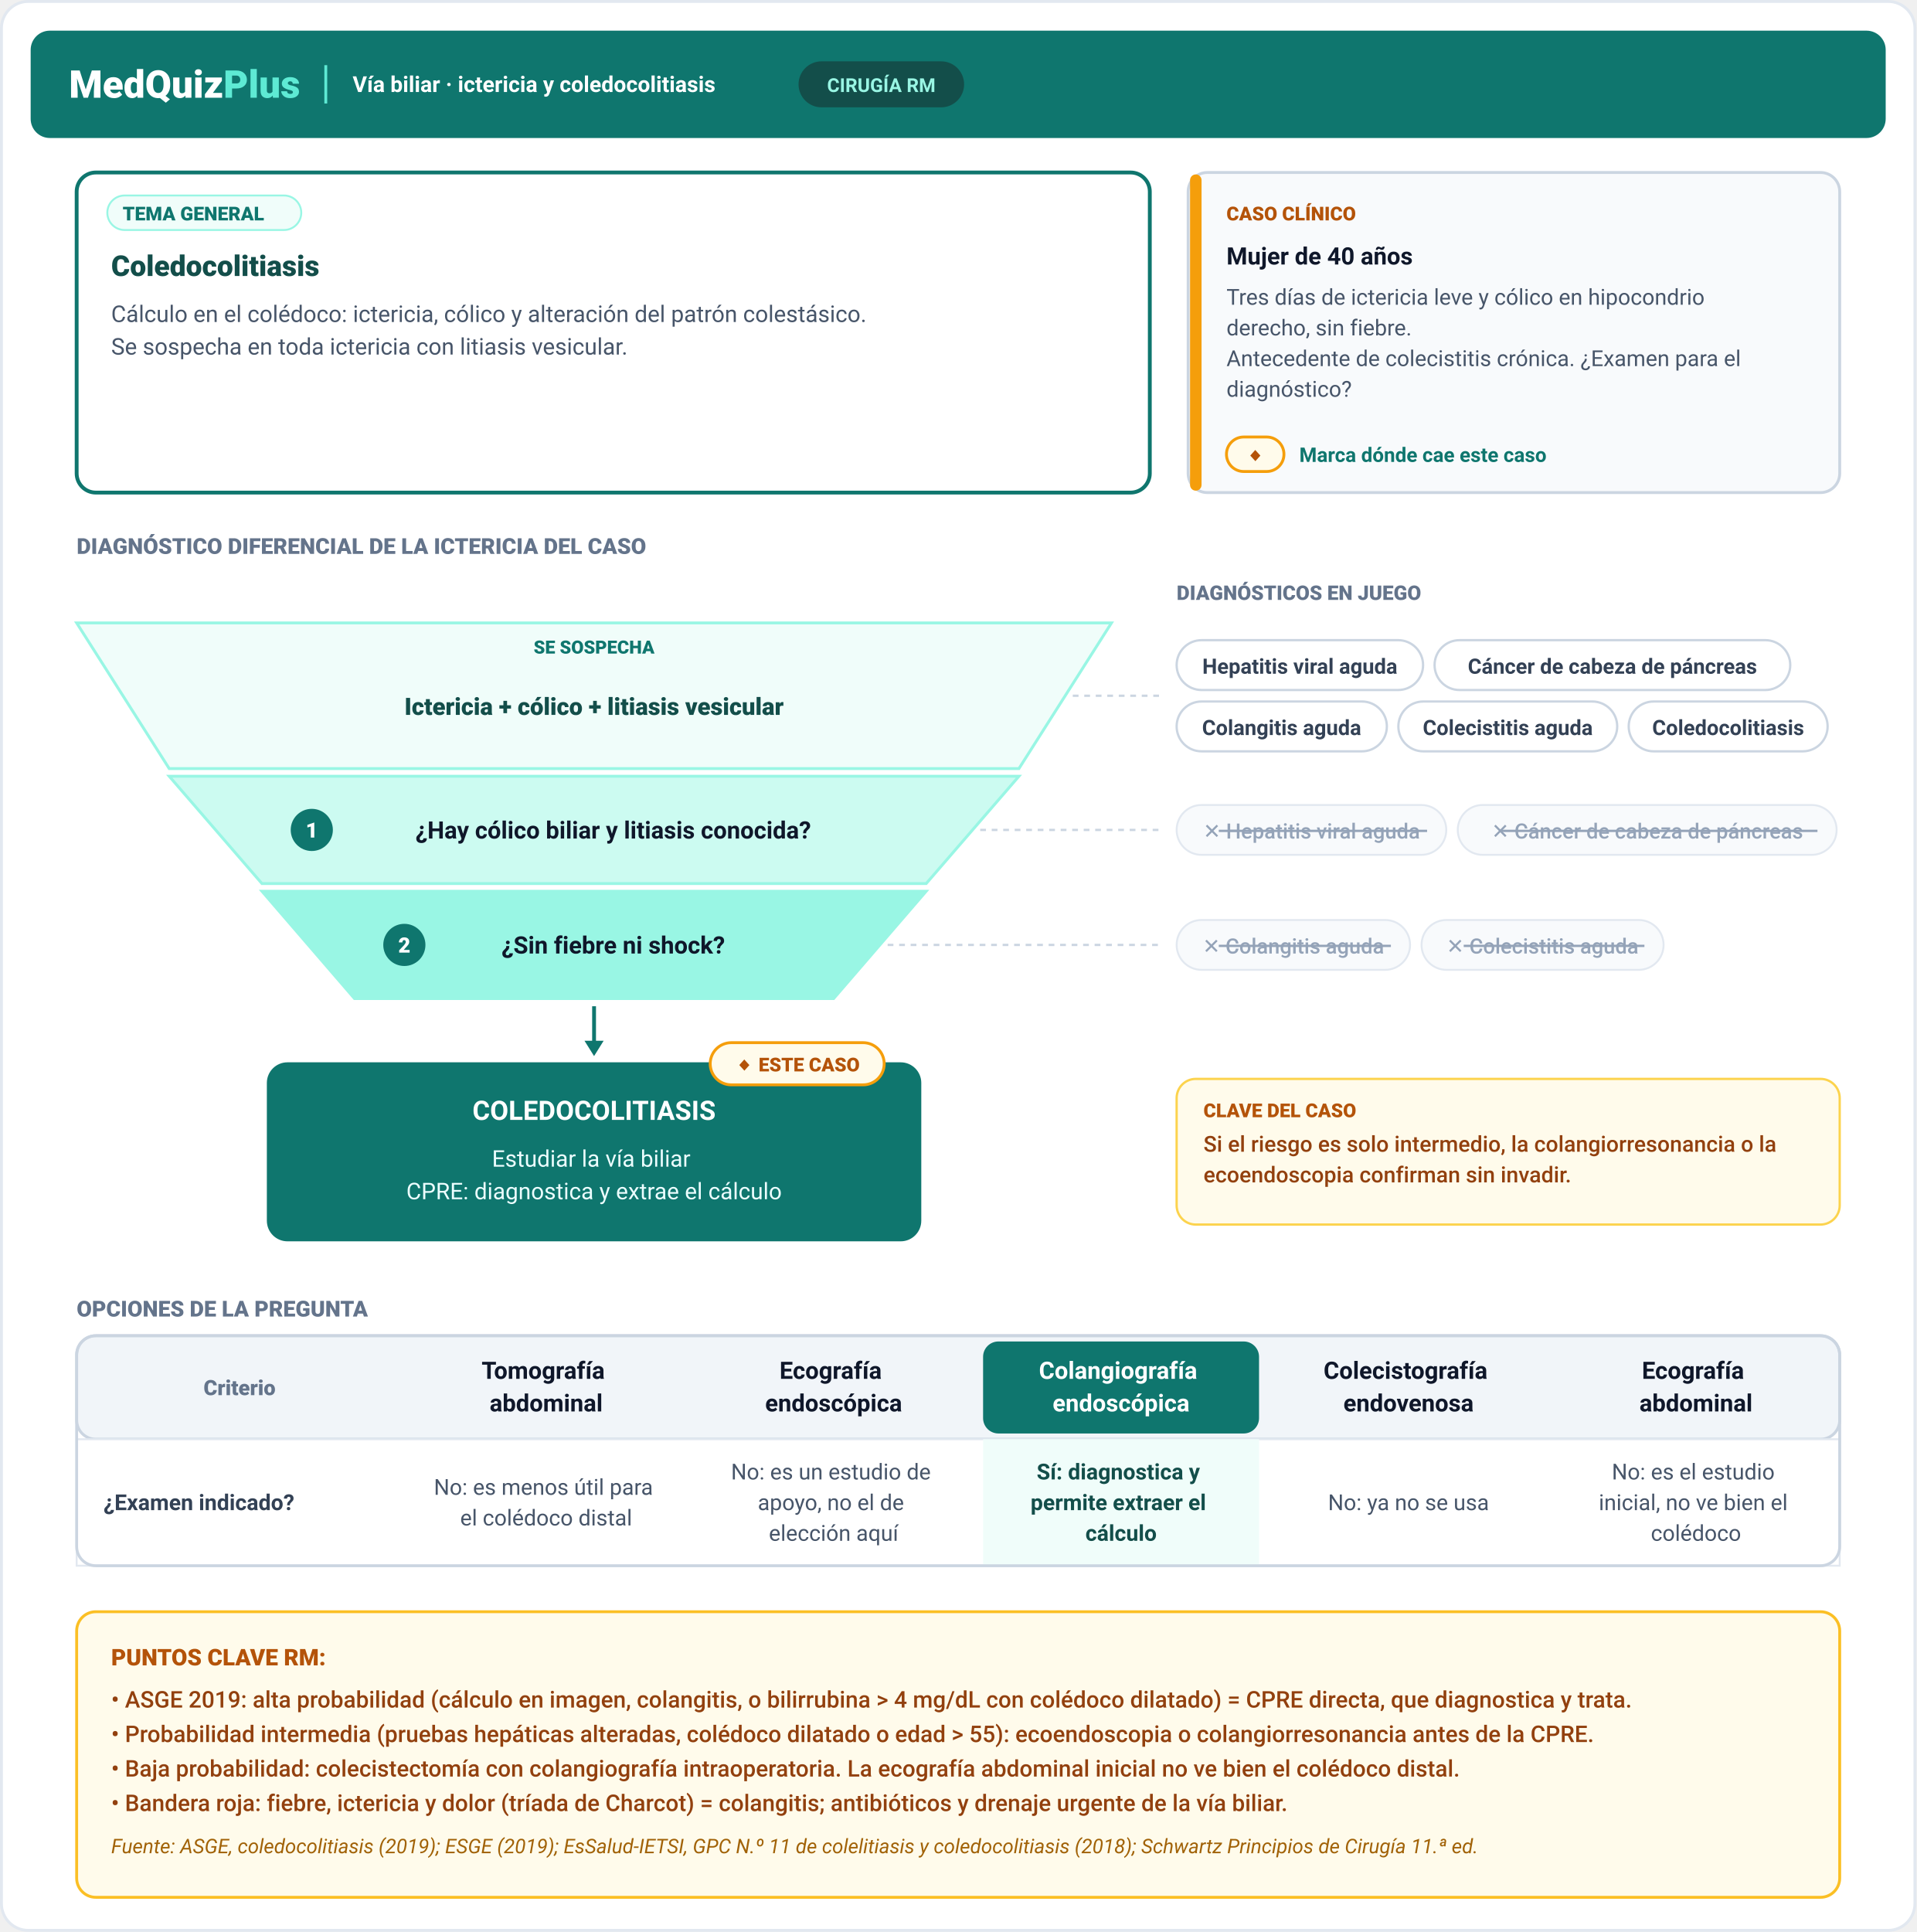
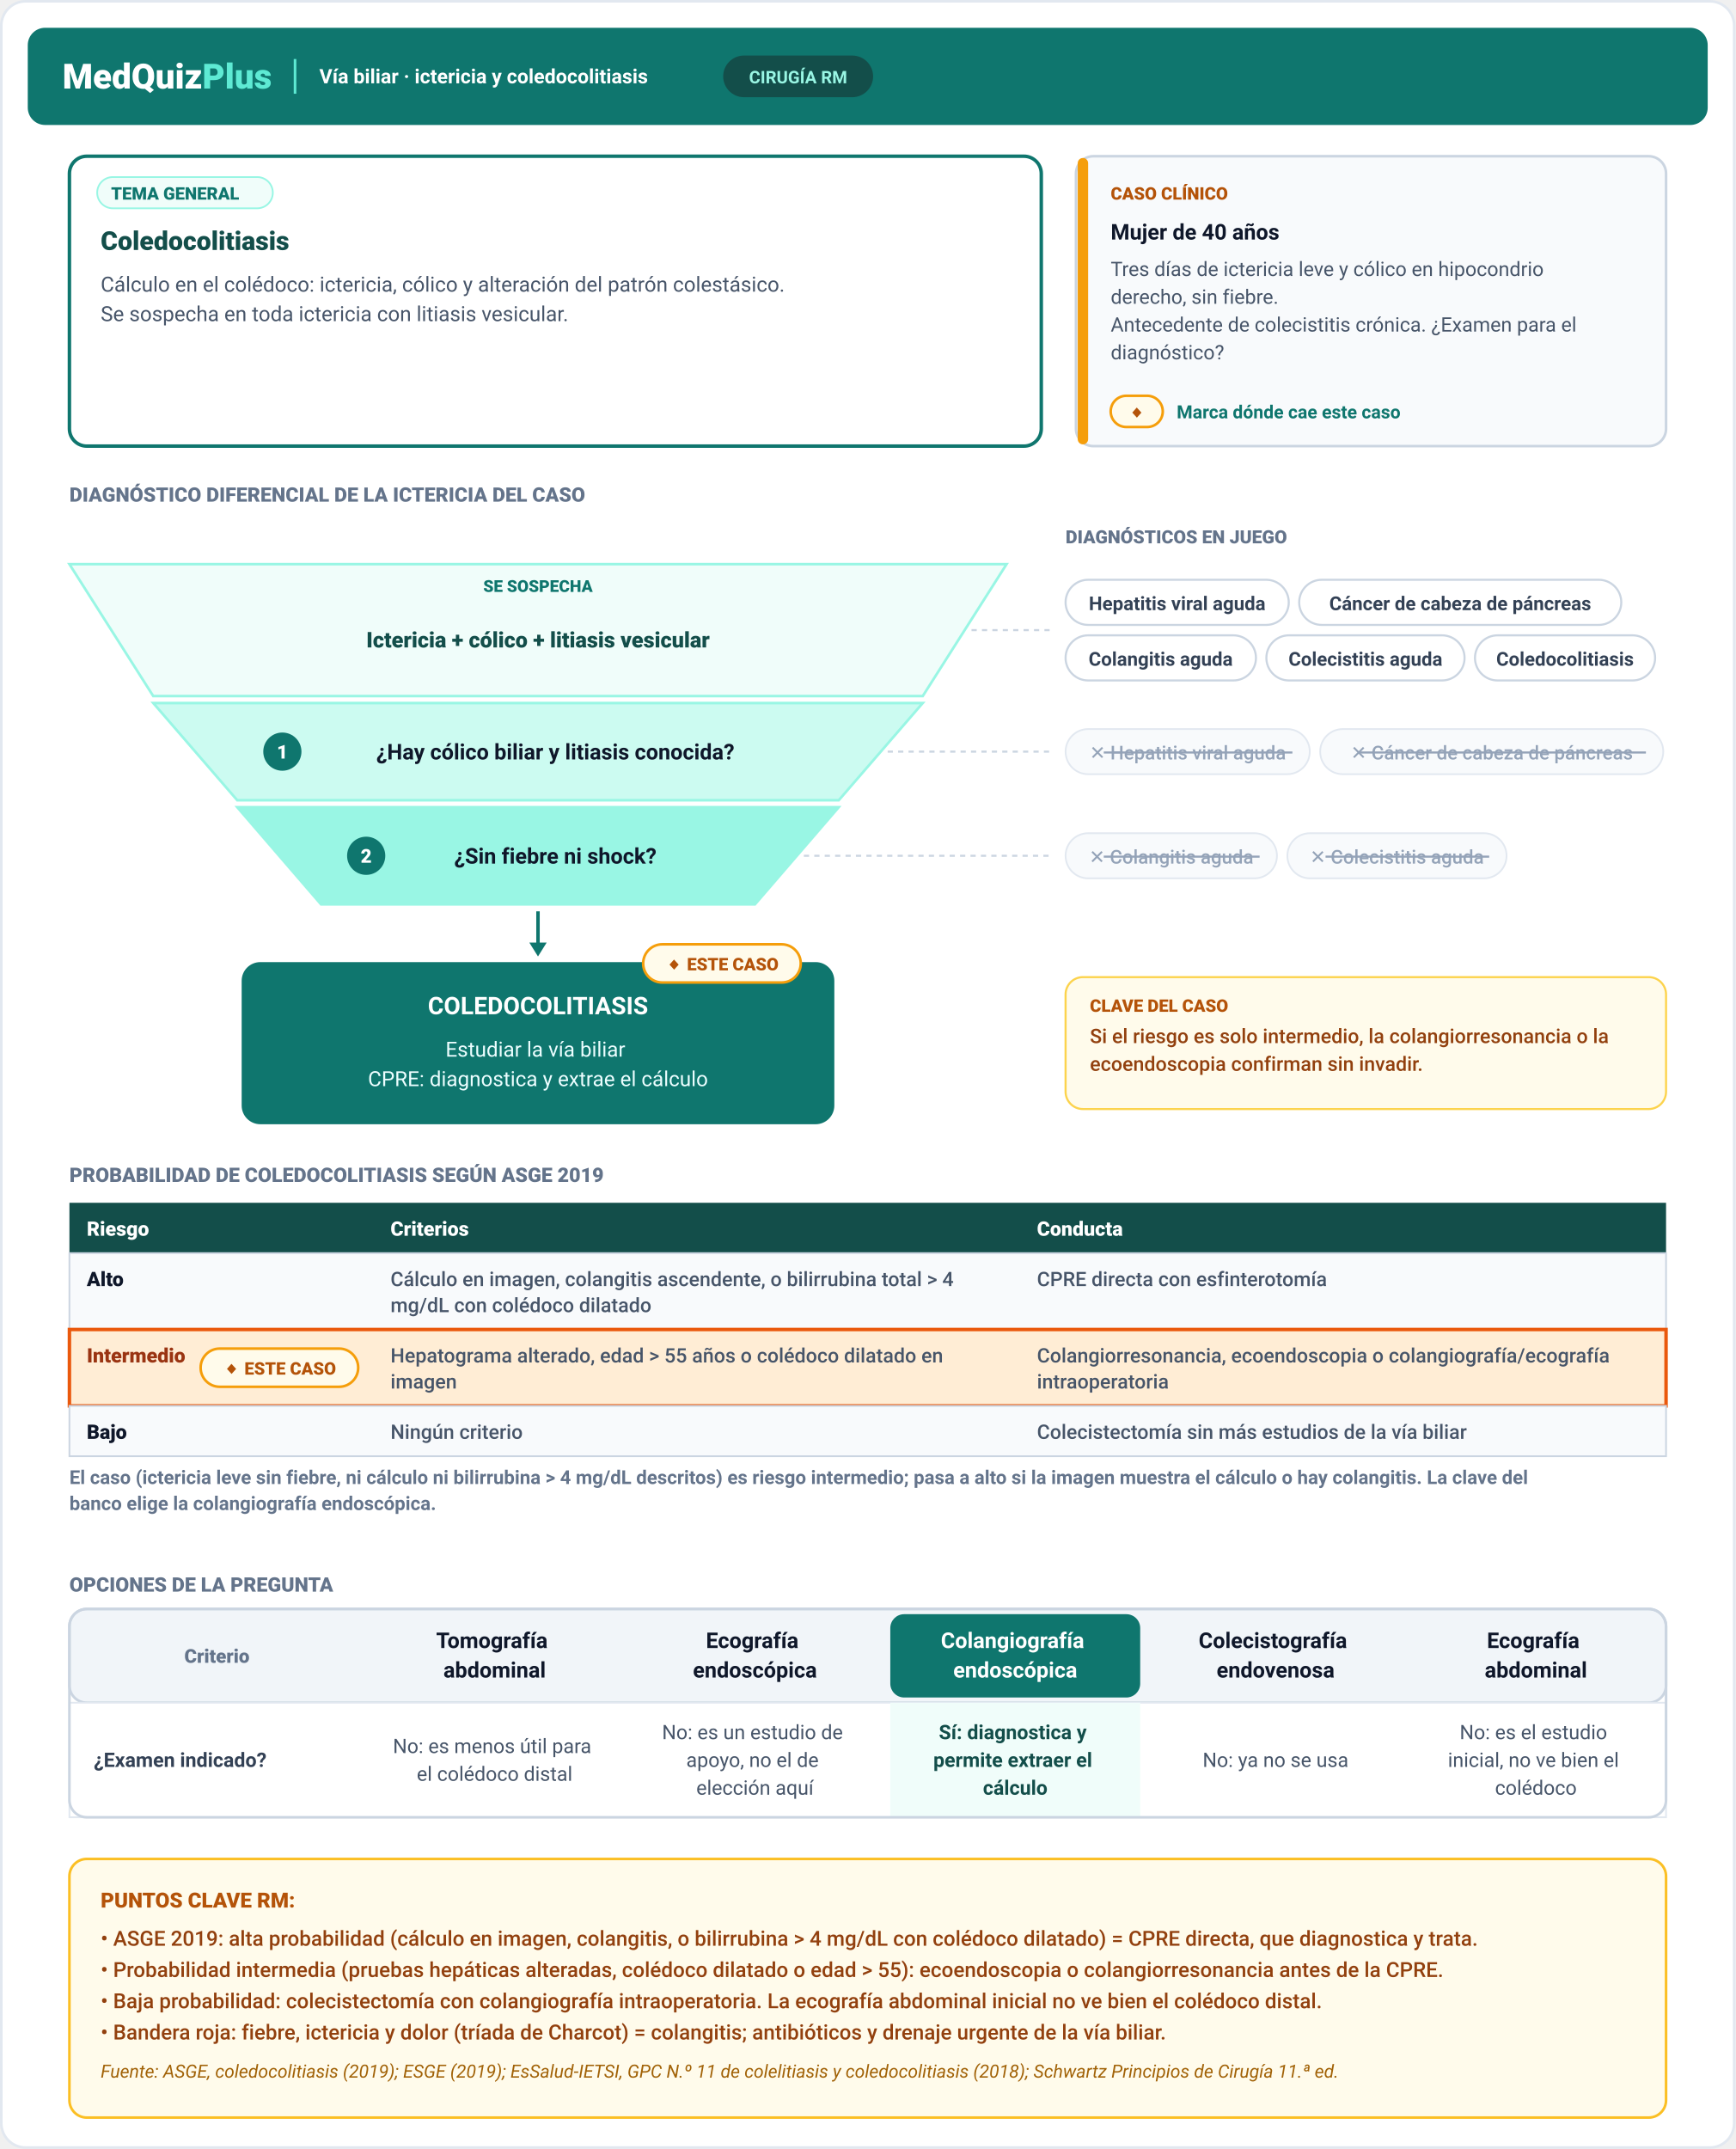
- <svg xmlns="http://www.w3.org/2000/svg" width="1000" height="1008" viewBox="0 0 1000 1008" font-family="Segoe UI, Roboto, Helvetica, Arial, sans-serif" role="img" aria-label="En ictericia con litiasis vesicular se estudia la vía biliar con colangiografía endoscópica">
-   <rect x="0.75" y="0.75" width="998.5" height="1006.4" rx="14" fill="#ffffff" stroke="#e2e8f0" stroke-width="1.5" />
+ <svg xmlns="http://www.w3.org/2000/svg" width="1000" height="1238" viewBox="0 0 1000 1238" font-family="Segoe UI, Roboto, Helvetica, Arial, sans-serif" role="img" aria-label="En ictericia con litiasis vesicular se estudia la vía biliar con colangiografía endoscópica">
+   <rect x="0.75" y="0.75" width="998.5" height="1236.4" rx="14" fill="#ffffff" stroke="#e2e8f0" stroke-width="1.5" />
  <rect x="16.0" y="16.0" width="968.0" height="56.0" rx="10" fill="#0f766e" stroke="none" stroke-width="1.5" />
  <text x="36" y="51.0" font-size="20" font-weight="800" fill="#ffffff">MedQuiz<tspan fill="#5eead4">Plus</tspan>
  </text>
  <line x1="170.0" y1="34.0" x2="170.0" y2="54.0" stroke="#5eead4" stroke-width="1.5" />
  <text x="184.0" y="48.0" font-size="11.5" font-weight="700" font-style="normal" fill="#ffffff" text-anchor="start" data-max="542">
    <tspan x="184.0" dy="0">Vía biliar · ictericia y coledocolitiasis</tspan>
  </text>
  <rect x="416.7" y="32.0" width="86.4" height="24.0" rx="12" fill="#134e4a" stroke="none" stroke-width="1.5" />
  <text x="459.9" y="48.0" font-size="10" font-weight="700" font-style="normal" fill="#99f6e4" text-anchor="middle" data-max="70">
    <tspan x="459.9" dy="0">CIRUGÍA RM</tspan>
  </text>
  <rect x="40.0" y="90.0" width="560.0" height="167.0" rx="10" fill="#ffffff" stroke="#0f766e" stroke-width="2" />
  <rect x="56.0" y="102.0" width="101.2" height="18.0" rx="9" fill="#f0fdfa" stroke="#99f6e4" stroke-width="1" />
  <text x="64.0" y="115.0" font-size="10" font-weight="800" font-style="normal" fill="#0f766e" text-anchor="start" data-max="0">
    <tspan x="64.0" dy="0">TEMA GENERAL</tspan>
  </text>
  <text x="58.0" y="144.0" font-size="15" font-weight="800" font-style="normal" fill="#134e4a" text-anchor="start" data-max="524">
    <tspan x="58.0" dy="0">Coledocolitiasis</tspan>
  </text>
  <text x="58.0" y="168.0" font-size="12" font-weight="400" font-style="normal" fill="#475569" text-anchor="start" data-max="524">
    <tspan x="58.0" dy="0">Cálculo en el colédoco: ictericia, cólico y alteración del patrón colestásico.</tspan>
    <tspan x="58.0" dy="17">Se sospecha en toda ictericia con litiasis vesicular.</tspan>
  </text>
  <rect x="620.0" y="90.0" width="340.0" height="167.0" rx="10" fill="#f8fafc" stroke="#cbd5e1" stroke-width="1.5" />
  <rect x="621.0" y="91.0" width="6.0" height="165.0" rx="3" fill="#f59e0b" stroke="none" stroke-width="1.5" />
  <text x="640.0" y="115.0" font-size="10" font-weight="800" font-style="normal" fill="#b45309" text-anchor="start" data-max="0">
    <tspan x="640.0" dy="0">CASO CLÍNICO</tspan>
  </text>
  <text x="640.0" y="138.0" font-size="12.5" font-weight="700" font-style="normal" fill="#0f172a" text-anchor="start" data-max="304">
    <tspan x="640.0" dy="0">Mujer de 40 años</tspan>
  </text>
  <text x="640.0" y="159.0" font-size="11.5" font-weight="400" font-style="normal" fill="#475569" text-anchor="start" data-max="304">
    <tspan x="640.0" dy="0">Tres días de ictericia leve y cólico en hipocondrio</tspan>
    <tspan x="640.0" dy="16">derecho, sin fiebre.</tspan>
    <tspan x="640.0" dy="16">Antecedente de colecistitis crónica. ¿Examen para el</tspan>
    <tspan x="640.0" dy="16">diagnóstico?</tspan>
  </text>
  <rect x="640.0" y="228.0" width="30.0" height="18.0" rx="9" fill="#fffbeb" stroke="#f59e0b" stroke-width="1.5" />
  <text x="655.0" y="241.0" font-size="10" font-weight="800" font-style="normal" fill="#b45309" text-anchor="middle" data-max="0">
    <tspan x="655.0" dy="0">◆</tspan>
  </text>
  <text x="678.0" y="241.0" font-size="10.5" font-weight="700" font-style="normal" fill="#0f766e" text-anchor="start" data-max="260">
    <tspan x="678.0" dy="0">Marca dónde cae este caso</tspan>
  </text>
  <text x="40.0" y="289.0" font-size="11.5" font-weight="800" font-style="normal" fill="#64748b" text-anchor="start" data-max="900">
    <tspan x="40.0" dy="0">DIAGNÓSTICO DIFERENCIAL DE LA ICTERICIA DEL CASO</tspan>
  </text>
  <text x="614.0" y="313.0" font-size="10.5" font-weight="800" font-style="normal" fill="#64748b" text-anchor="start" data-max="346">
    <tspan x="614.0" dy="0">DIAGNÓSTICOS EN JUEGO</tspan>
  </text>
  <polygon points="40.0,325.0 580.0,325.0 531.7,401.0 88.3,401.0" fill="#f0fdfa" stroke="#99f6e4" stroke-width="1.5" />
  <text x="310.0" y="341.0" font-size="9.5" font-weight="800" font-style="normal" fill="#0f766e" text-anchor="middle" data-max="0">
    <tspan x="310.0" dy="0">SE SOSPECHA</tspan>
  </text>
  <text x="310.0" y="373.0" font-size="12.5" font-weight="800" font-style="normal" fill="#134e4a" text-anchor="middle" data-max="399">
    <tspan x="310.0" dy="0">Ictericia + cólico + litiasis vesicular</tspan>
  </text>
  <line x1="559.8" y1="363.0" x2="606.0" y2="363.0" stroke="#cbd5e1" stroke-width="1.2" stroke-dasharray="3 3" />
  <rect x="614.0" y="334.0" width="128.6" height="26.0" rx="13" fill="#ffffff" stroke="#cbd5e1" stroke-width="1.2" />
  <text x="678.3" y="351.5" font-size="11" font-weight="600" font-style="normal" fill="#334155" text-anchor="middle" data-max="0">
    <tspan x="678.3" dy="0">Hepatitis viral aguda</tspan>
  </text>
  <rect x="748.6" y="334.0" width="185.6" height="26.0" rx="13" fill="#ffffff" stroke="#cbd5e1" stroke-width="1.2" />
  <text x="841.4" y="351.5" font-size="11" font-weight="600" font-style="normal" fill="#334155" text-anchor="middle" data-max="0">
    <tspan x="841.4" dy="0">Cáncer de cabeza de páncreas</tspan>
  </text>
  <rect x="614.0" y="366.0" width="109.7" height="26.0" rx="13" fill="#ffffff" stroke="#cbd5e1" stroke-width="1.2" />
  <text x="668.8" y="383.5" font-size="11" font-weight="600" font-style="normal" fill="#334155" text-anchor="middle" data-max="0">
    <tspan x="668.8" dy="0">Colangitis aguda</tspan>
  </text>
  <rect x="729.7" y="366.0" width="114.2" height="26.0" rx="13" fill="#ffffff" stroke="#cbd5e1" stroke-width="1.2" />
  <text x="786.8" y="383.5" font-size="11" font-weight="600" font-style="normal" fill="#334155" text-anchor="middle" data-max="0">
    <tspan x="786.8" dy="0">Colecistitis aguda</tspan>
  </text>
  <rect x="849.9" y="366.0" width="103.8" height="26.0" rx="13" fill="#ffffff" stroke="#cbd5e1" stroke-width="1.2" />
  <text x="901.8" y="383.5" font-size="11" font-weight="600" font-style="normal" fill="#334155" text-anchor="middle" data-max="0">
    <tspan x="901.8" dy="0">Coledocolitiasis</tspan>
  </text>
  <polygon points="88.3,405.0 531.7,405.0 483.3,461.0 136.7,461.0" fill="#ccfbf1" stroke="#99f6e4" stroke-width="1.5" />
  <circle cx="162.7" cy="433.0" r="11" fill="#0f766e" stroke="none" stroke-width="0" />
  <text x="162.7" y="437.0" font-size="11" font-weight="800" font-style="normal" fill="#ffffff" text-anchor="middle" data-max="0">
    <tspan x="162.7" dy="0">1</tspan>
  </text>
  <text x="320.0" y="437.5" font-size="12.5" font-weight="600" font-style="normal" fill="#0f172a" text-anchor="middle" data-max="283">
    <tspan x="320.0" dy="0">¿Hay cólico biliar y litiasis conocida?</tspan>
  </text>
  <line x1="511.5" y1="433.0" x2="606.0" y2="433.0" stroke="#cbd5e1" stroke-width="1.2" stroke-dasharray="3 3" />
  <rect x="614.0" y="420.0" width="140.7" height="26.0" rx="13" fill="#f8fafc" stroke="#e2e8f0" stroke-width="1" />
  <text x="684.4" y="437.5" font-size="11" font-weight="500" font-style="normal" fill="#94a3b8" text-anchor="middle" data-max="0">
    <tspan x="684.4" dy="0">✕ Hepatitis viral aguda</tspan>
  </text>
  <line x1="636.0" y1="433.5" x2="744.7" y2="433.5" stroke="#94a3b8" stroke-width="1.2" />
  <rect x="760.7" y="420.0" width="197.7" height="26.0" rx="13" fill="#f8fafc" stroke="#e2e8f0" stroke-width="1" />
  <text x="859.6" y="437.5" font-size="11" font-weight="500" font-style="normal" fill="#94a3b8" text-anchor="middle" data-max="0">
    <tspan x="859.6" dy="0">✕ Cáncer de cabeza de páncreas</tspan>
  </text>
  <line x1="782.7" y1="433.5" x2="948.4" y2="433.5" stroke="#94a3b8" stroke-width="1.2" />
  <polygon points="136.7,465.0 483.3,465.0 435.0,521.0 185.0,521.0" fill="#99f6e4" stroke="#99f6e4" stroke-width="1.5" />
  <circle cx="211.0" cy="493.0" r="11" fill="#0f766e" stroke="none" stroke-width="0" />
  <text x="211.0" y="497.0" font-size="11" font-weight="800" font-style="normal" fill="#ffffff" text-anchor="middle" data-max="0">
    <tspan x="211.0" dy="0">2</tspan>
  </text>
  <text x="320.0" y="497.5" font-size="12.5" font-weight="600" font-style="normal" fill="#0f172a" text-anchor="middle" data-max="186">
    <tspan x="320.0" dy="0">¿Sin fiebre ni shock?</tspan>
  </text>
  <line x1="463.2" y1="493.0" x2="606.0" y2="493.0" stroke="#cbd5e1" stroke-width="1.2" stroke-dasharray="3 3" />
  <rect x="614.0" y="480.0" width="121.8" height="26.0" rx="13" fill="#f8fafc" stroke="#e2e8f0" stroke-width="1" />
  <text x="674.9" y="497.5" font-size="11" font-weight="500" font-style="normal" fill="#94a3b8" text-anchor="middle" data-max="0">
    <tspan x="674.9" dy="0">✕ Colangitis aguda</tspan>
  </text>
  <line x1="636.0" y1="493.5" x2="725.8" y2="493.5" stroke="#94a3b8" stroke-width="1.2" />
  <rect x="741.8" y="480.0" width="126.3" height="26.0" rx="13" fill="#f8fafc" stroke="#e2e8f0" stroke-width="1" />
  <text x="804.9" y="497.5" font-size="11" font-weight="500" font-style="normal" fill="#94a3b8" text-anchor="middle" data-max="0">
    <tspan x="804.9" dy="0">✕ Colecistitis aguda</tspan>
  </text>
  <line x1="763.8" y1="493.5" x2="858.1" y2="493.5" stroke="#94a3b8" stroke-width="1.2" />
  <line x1="310.0" y1="525.0" x2="310.0" y2="544.0" stroke="#0f766e" stroke-width="2" />
  <polygon points="305.0,543.0 315.0,543.0 310.0,551.0" fill="#0f766e" />
  <rect x="140.0" y="555.0" width="340.0" height="91.9" rx="10" fill="#0f766e" stroke="#0f766e" stroke-width="1.5" />
  <text x="310.0" y="584.3" font-size="14" font-weight="700" font-style="normal" fill="#ffffff" text-anchor="middle" data-max="312">
    <tspan x="310.0" dy="0">COLEDOCOLITIASIS</tspan>
  </text>
  <text x="310.0" y="608.7" font-size="12" font-weight="400" font-style="normal" fill="#ecfeff" text-anchor="middle" data-max="312">
    <tspan x="310.0" dy="0">Estudiar la vía biliar</tspan>
    <tspan x="310.0" dy="17">CPRE: diagnostica y extrae el cálculo</tspan>
  </text>
  <rect x="370.6" y="544.0" width="90.8" height="22.0" rx="11" fill="#fffbeb" stroke="#f59e0b" stroke-width="1.5" />
  <text x="416.0" y="559.0" font-size="10" font-weight="800" font-style="normal" fill="#b45309" text-anchor="middle" data-max="0">
    <tspan x="416.0" dy="0">◆ ESTE CASO</tspan>
  </text>
  <rect x="614.0" y="562.9" width="346.0" height="76.0" rx="10" fill="#fffbeb" stroke="#fcd34d" stroke-width="1.2" />
  <text x="628.0" y="582.9" font-size="10" font-weight="800" font-style="normal" fill="#b45309" text-anchor="start" data-max="318">
    <tspan x="628.0" dy="0">CLAVE DEL CASO</tspan>
  </text>
  <text x="628.0" y="600.9" font-size="11.5" font-weight="500" font-style="normal" fill="#92400e" text-anchor="start" data-max="318">
    <tspan x="628.0" dy="0">Si el riesgo es solo intermedio, la colangiorresonancia o la</tspan>
    <tspan x="628.0" dy="16">ecoendoscopia confirman sin invadir.</tspan>
  </text>
-   <text x="40.0" y="686.9" font-size="11.5" font-weight="800" font-style="normal" fill="#64748b" text-anchor="start" data-max="900">
+   <text x="40.0" y="680.9" font-size="11.5" font-weight="800" font-style="normal" fill="#64748b" text-anchor="start" data-max="900">
+     <tspan x="40.0" dy="0">PROBABILIDAD DE COLEDOCOLITIASIS SEGÚN ASGE 2019</tspan>
+   </text>
+   <rect x="40.0" y="692.9" width="920.0" height="29.0" rx="0" fill="#134e4a" stroke="none" stroke-width="1.5" />
+   <text x="50.0" y="711.9" font-size="11.5" font-weight="800" font-style="normal" fill="#ffffff" text-anchor="start" data-max="159">
+     <tspan x="50.0" dy="0">Riesgo</tspan>
+   </text>
+   <text x="225.0" y="711.9" font-size="11.5" font-weight="800" font-style="normal" fill="#ffffff" text-anchor="start" data-max="356">
+     <tspan x="225.0" dy="0">Criterios</tspan>
+   </text>
+   <text x="597.5" y="711.9" font-size="11.5" font-weight="800" font-style="normal" fill="#ffffff" text-anchor="start" data-max="356">
+     <tspan x="597.5" dy="0">Conducta</tspan>
+   </text>
+   <rect x="40.0" y="721.9" width="920.0" height="44.0" rx="0" fill="#f8fafc" stroke="#cbd5e1" stroke-width="1" />
+   <text x="50.0" y="740.9" font-size="11.5" font-weight="800" font-style="normal" fill="#0f172a" text-anchor="start" data-max="159">
+     <tspan x="50.0" dy="0">Alto</tspan>
+   </text>
+   <text x="225.0" y="740.9" font-size="11.5" font-weight="500" font-style="normal" fill="#475569" text-anchor="start" data-max="356">
+     <tspan x="225.0" dy="0">Cálculo en imagen, colangitis ascendente, o bilirrubina total &gt; 4</tspan>
+     <tspan x="225.0" dy="15">mg/dL con colédoco dilatado</tspan>
+   </text>
+   <text x="597.5" y="740.9" font-size="11.5" font-weight="500" font-style="normal" fill="#475569" text-anchor="start" data-max="356">
+     <tspan x="597.5" dy="0">CPRE directa con esfinterotomía</tspan>
+   </text>
+   <rect x="40.0" y="765.9" width="920.0" height="44.0" rx="0" fill="#ffedd5" stroke="#ea580c" stroke-width="2" />
+   <text x="50.0" y="784.9" font-size="11.5" font-weight="800" font-style="normal" fill="#9a3412" text-anchor="start" data-max="159">
+     <tspan x="50.0" dy="0">Intermedio</tspan>
+   </text>
+   <text x="225.0" y="784.9" font-size="11.5" font-weight="500" font-style="normal" fill="#475569" text-anchor="start" data-max="356">
+     <tspan x="225.0" dy="0">Hepatograma alterado, edad &gt; 55 años o colédoco dilatado en</tspan>
+     <tspan x="225.0" dy="15">imagen</tspan>
+   </text>
+   <text x="597.5" y="784.9" font-size="11.5" font-weight="500" font-style="normal" fill="#475569" text-anchor="start" data-max="356">
+     <tspan x="597.5" dy="0">Colangiorresonancia, ecoendoscopia o colangiografía/ecografía</tspan>
+     <tspan x="597.5" dy="15">intraoperatoria</tspan>
+   </text>
+   <rect x="115.6" y="776.9" width="90.8" height="22.0" rx="11" fill="#fffbeb" stroke="#f59e0b" stroke-width="1.5" />
+   <text x="161.0" y="791.9" font-size="10" font-weight="800" font-style="normal" fill="#b45309" text-anchor="middle" data-max="0">
+     <tspan x="161.0" dy="0">◆ ESTE CASO</tspan>
+   </text>
+   <rect x="40.0" y="809.9" width="920.0" height="29.0" rx="0" fill="#f8fafc" stroke="#cbd5e1" stroke-width="1" />
+   <text x="50.0" y="828.9" font-size="11.5" font-weight="800" font-style="normal" fill="#0f172a" text-anchor="start" data-max="159">
+     <tspan x="50.0" dy="0">Bajo</tspan>
+   </text>
+   <text x="225.0" y="828.9" font-size="11.5" font-weight="500" font-style="normal" fill="#475569" text-anchor="start" data-max="356">
+     <tspan x="225.0" dy="0">Ningún criterio</tspan>
+   </text>
+   <text x="597.5" y="828.9" font-size="11.5" font-weight="500" font-style="normal" fill="#475569" text-anchor="start" data-max="356">
+     <tspan x="597.5" dy="0">Colecistectomía sin más estudios de la vía biliar</tspan>
+   </text>
+   <text x="40.0" y="854.9" font-size="11" font-weight="600" font-style="normal" fill="#64748b" text-anchor="start" data-max="920">
+     <tspan x="40.0" dy="0">El caso (ictericia leve sin fiebre, ni cálculo ni bilirrubina &gt; 4 mg/dL descritos) es riesgo intermedio; pasa a alto si la imagen muestra el cálculo o hay colangitis. La clave del</tspan>
+     <tspan x="40.0" dy="15">banco elige la colangiografía endoscópica.</tspan>
+   </text>
+   <text x="40.0" y="916.9" font-size="11.5" font-weight="800" font-style="normal" fill="#64748b" text-anchor="start" data-max="900">
    <tspan x="40.0" dy="0">OPCIONES DE LA PREGUNTA</tspan>
  </text>
-   <rect x="40.0" y="696.9" width="920.0" height="54.0" rx="10" fill="#f1f5f9" stroke="#cbd5e1" stroke-width="1.5" />
-   <text x="125.0" y="727.9" font-size="11" font-weight="800" font-style="normal" fill="#64748b" text-anchor="middle" data-max="154">
+   <rect x="40.0" y="926.9" width="920.0" height="54.0" rx="10" fill="#f1f5f9" stroke="#cbd5e1" stroke-width="1.5" />
+   <text x="125.0" y="957.9" font-size="11" font-weight="800" font-style="normal" fill="#64748b" text-anchor="middle" data-max="154">
    <tspan x="125.0" dy="0">Criterio</tspan>
  </text>
-   <text x="285.0" y="719.4" font-size="12.5" font-weight="700" font-style="normal" fill="#0f172a" text-anchor="middle" data-max="130">
+   <text x="285.0" y="949.4" font-size="12.5" font-weight="700" font-style="normal" fill="#0f172a" text-anchor="middle" data-max="130">
    <tspan x="285.0" dy="0">Tomografía</tspan>
    <tspan x="285.0" dy="17">abdominal</tspan>
  </text>
-   <text x="435.0" y="719.4" font-size="12.5" font-weight="700" font-style="normal" fill="#0f172a" text-anchor="middle" data-max="130">
+   <text x="435.0" y="949.4" font-size="12.5" font-weight="700" font-style="normal" fill="#0f172a" text-anchor="middle" data-max="130">
    <tspan x="435.0" dy="0">Ecografía</tspan>
    <tspan x="435.0" dy="17">endoscópica</tspan>
  </text>
-   <rect x="513.0" y="699.9" width="144.0" height="48.0" rx="8" fill="#0f766e" stroke="none" stroke-width="1.5" />
-   <text x="585.0" y="719.4" font-size="12.5" font-weight="700" font-style="normal" fill="#ffffff" text-anchor="middle" data-max="130">
+   <rect x="513.0" y="929.9" width="144.0" height="48.0" rx="8" fill="#0f766e" stroke="none" stroke-width="1.5" />
+   <text x="585.0" y="949.4" font-size="12.5" font-weight="700" font-style="normal" fill="#ffffff" text-anchor="middle" data-max="130">
    <tspan x="585.0" dy="0">Colangiografía</tspan>
    <tspan x="585.0" dy="17">endoscópica</tspan>
  </text>
-   <text x="735.0" y="719.4" font-size="12.5" font-weight="700" font-style="normal" fill="#0f172a" text-anchor="middle" data-max="130">
+   <text x="735.0" y="949.4" font-size="12.5" font-weight="700" font-style="normal" fill="#0f172a" text-anchor="middle" data-max="130">
    <tspan x="735.0" dy="0">Colecistografía</tspan>
    <tspan x="735.0" dy="17">endovenosa</tspan>
  </text>
-   <text x="885.0" y="719.4" font-size="12.5" font-weight="700" font-style="normal" fill="#0f172a" text-anchor="middle" data-max="130">
+   <text x="885.0" y="949.4" font-size="12.5" font-weight="700" font-style="normal" fill="#0f172a" text-anchor="middle" data-max="130">
    <tspan x="885.0" dy="0">Ecografía</tspan>
    <tspan x="885.0" dy="17">abdominal</tspan>
  </text>
-   <rect x="40.0" y="750.9" width="920.0" height="66.0" rx="0" fill="#ffffff" stroke="#e2e8f0" stroke-width="1" />
-   <rect x="513.0" y="750.9" width="144.0" height="66.0" rx="0" fill="#f0fdfa" stroke="none" stroke-width="1.5" />
-   <text x="54.0" y="787.9" font-size="11.5" font-weight="700" font-style="normal" fill="#334155" text-anchor="start" data-max="146">
+   <rect x="40.0" y="980.9" width="920.0" height="66.0" rx="0" fill="#ffffff" stroke="#e2e8f0" stroke-width="1" />
+   <rect x="513.0" y="980.9" width="144.0" height="66.0" rx="0" fill="#f0fdfa" stroke="none" stroke-width="1.5" />
+   <text x="54.0" y="1017.9" font-size="11.5" font-weight="700" font-style="normal" fill="#334155" text-anchor="start" data-max="146">
    <tspan x="54.0" dy="0">¿Examen indicado?</tspan>
  </text>
-   <text x="285.0" y="779.9" font-size="11.5" font-weight="400" font-style="normal" fill="#475569" text-anchor="middle" data-max="128">
+   <text x="285.0" y="1009.9" font-size="11.5" font-weight="400" font-style="normal" fill="#475569" text-anchor="middle" data-max="128">
    <tspan x="285.0" dy="0">No: es menos útil para</tspan>
    <tspan x="285.0" dy="16">el colédoco distal</tspan>
  </text>
-   <text x="435.0" y="771.9" font-size="11.5" font-weight="400" font-style="normal" fill="#475569" text-anchor="middle" data-max="128">
+   <text x="435.0" y="1001.9" font-size="11.5" font-weight="400" font-style="normal" fill="#475569" text-anchor="middle" data-max="128">
    <tspan x="435.0" dy="0">No: es un estudio de</tspan>
    <tspan x="435.0" dy="16">apoyo, no el de</tspan>
    <tspan x="435.0" dy="16">elección aquí</tspan>
  </text>
-   <text x="585.0" y="771.9" font-size="11.5" font-weight="600" font-style="normal" fill="#134e4a" text-anchor="middle" data-max="128">
+   <text x="585.0" y="1001.9" font-size="11.5" font-weight="600" font-style="normal" fill="#134e4a" text-anchor="middle" data-max="128">
    <tspan x="585.0" dy="0">Sí: diagnostica y</tspan>
    <tspan x="585.0" dy="16">permite extraer el</tspan>
    <tspan x="585.0" dy="16">cálculo</tspan>
  </text>
-   <text x="735.0" y="787.9" font-size="11.5" font-weight="400" font-style="normal" fill="#475569" text-anchor="middle" data-max="128">
+   <text x="735.0" y="1017.9" font-size="11.5" font-weight="400" font-style="normal" fill="#475569" text-anchor="middle" data-max="128">
    <tspan x="735.0" dy="0">No: ya no se usa</tspan>
  </text>
-   <text x="885.0" y="771.9" font-size="11.5" font-weight="400" font-style="normal" fill="#475569" text-anchor="middle" data-max="128">
+   <text x="885.0" y="1001.9" font-size="11.5" font-weight="400" font-style="normal" fill="#475569" text-anchor="middle" data-max="128">
    <tspan x="885.0" dy="0">No: es el estudio</tspan>
    <tspan x="885.0" dy="16">inicial, no ve bien el</tspan>
    <tspan x="885.0" dy="16">colédoco</tspan>
  </text>
-   <rect x="40.0" y="696.9" width="920.0" height="120.0" rx="10" fill="none" stroke="#cbd5e1" stroke-width="1.5" />
-   <rect x="40.0" y="840.9" width="920.0" height="149.0" rx="10" fill="#fffbeb" stroke="#fbbf24" stroke-width="1.5" />
-   <text x="58.0" y="868.9" font-size="12" font-weight="800" font-style="normal" fill="#b45309" text-anchor="start" data-max="884">
+   <rect x="40.0" y="926.9" width="920.0" height="120.0" rx="10" fill="none" stroke="#cbd5e1" stroke-width="1.5" />
+   <rect x="40.0" y="1070.9" width="920.0" height="149.0" rx="10" fill="#fffbeb" stroke="#fbbf24" stroke-width="1.5" />
+   <text x="58.0" y="1098.9" font-size="12" font-weight="800" font-style="normal" fill="#b45309" text-anchor="start" data-max="884">
    <tspan x="58.0" dy="0">PUNTOS CLAVE RM:</tspan>
  </text>
-   <text x="58.0" y="890.9" font-size="12" font-weight="500" font-style="normal" fill="#92400e" text-anchor="start" data-max="884">
+   <text x="58.0" y="1120.9" font-size="12" font-weight="500" font-style="normal" fill="#92400e" text-anchor="start" data-max="884">
    <tspan x="58.0" dy="0">• ASGE 2019: alta probabilidad (cálculo en imagen, colangitis, o bilirrubina &gt; 4 mg/dL con colédoco dilatado) = CPRE directa, que diagnostica y trata.</tspan>
    <tspan x="58.0" dy="18">• Probabilidad intermedia (pruebas hepáticas alteradas, colédoco dilatado o edad &gt; 55): ecoendoscopia o colangiorresonancia antes de la CPRE.</tspan>
    <tspan x="58.0" dy="18">• Baja probabilidad: colecistectomía con colangiografía intraoperatoria. La ecografía abdominal inicial no ve bien el colédoco distal.</tspan>
    <tspan x="58.0" dy="18">• Bandera roja: fiebre, ictericia y dolor (tríada de Charcot) = colangitis; antibióticos y drenaje urgente de la vía biliar.</tspan>
  </text>
-   <text x="58.0" y="966.9" font-size="10.5" font-weight="400" font-style="italic" fill="#a16207" text-anchor="start" data-max="884">
+   <text x="58.0" y="1196.9" font-size="10.5" font-weight="400" font-style="italic" fill="#a16207" text-anchor="start" data-max="884">
    <tspan x="58.0" dy="0">Fuente: ASGE, coledocolitiasis (2019); ESGE (2019); EsSalud-IETSI, GPC N.º 11 de colelitiasis y coledocolitiasis (2018); Schwartz Principios de Cirugía 11.ª ed.</tspan>
  </text>
</svg>
